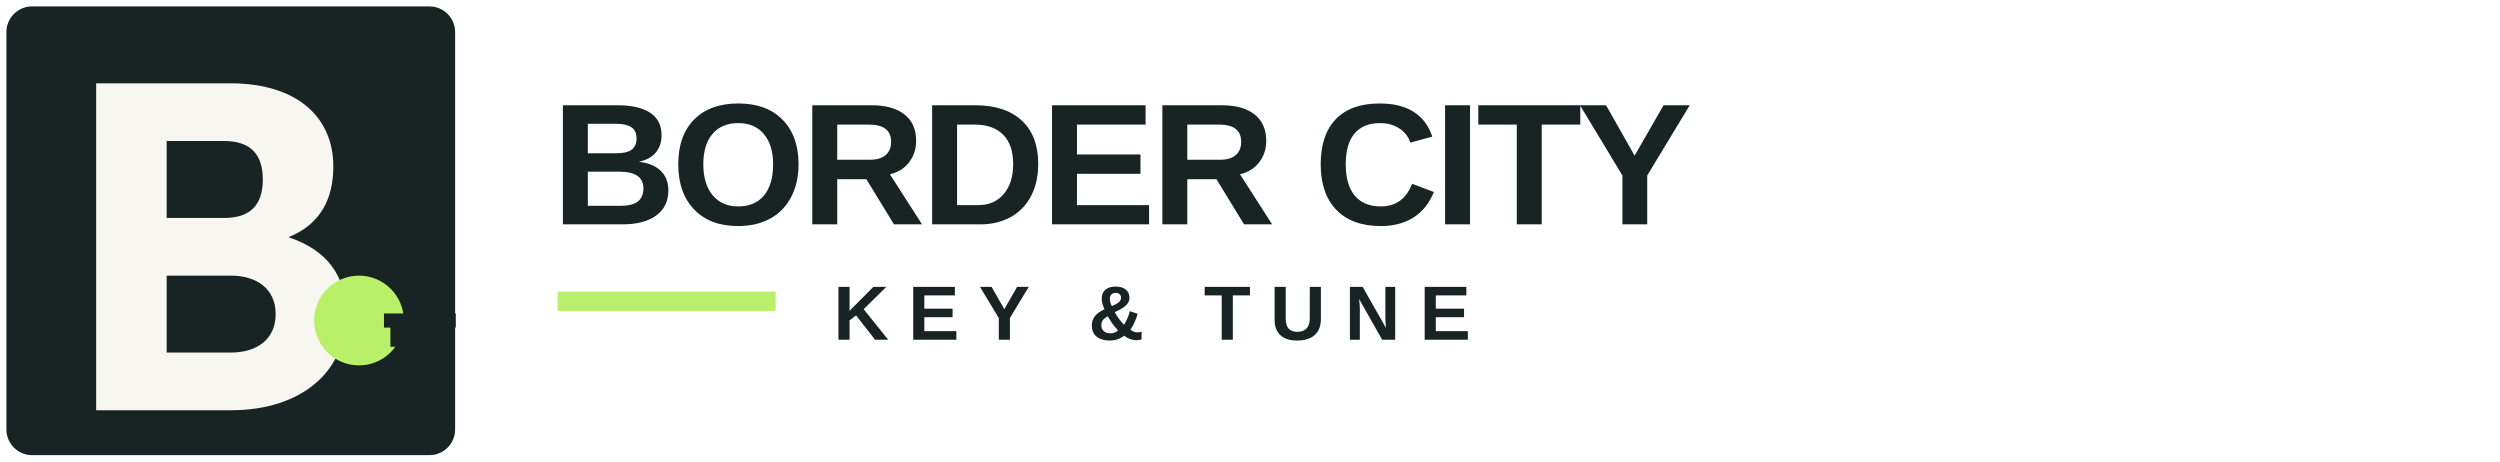
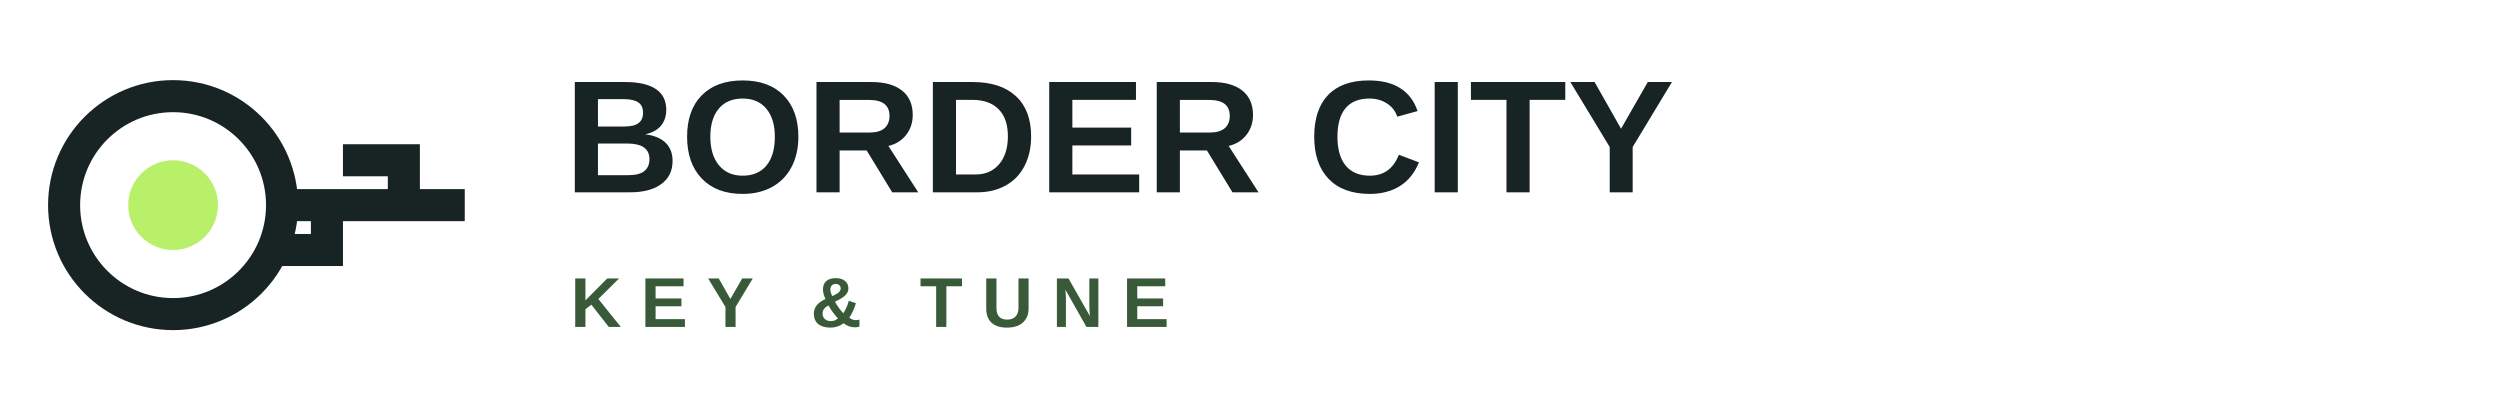
- <svg xmlns="http://www.w3.org/2000/svg" viewBox="0 0 390 72" role="img" aria-labelledby="title desc">
-   <g aria-hidden="true">
-     <rect x="1" y="1" width="70" height="70" rx="4" fill="#182324" />
-     <path d="M15 13h21c10 0 16 5 16 13 0 5-2 9-7 11 6 2 9 6 9 12 0 9-7 15-18 15H15V13zm11 9v12h9c4 0 6-2 6-6s-2-6-6-6h-9zm0 21v12h10c4 0 7-2 7-6s-3-6-7-6H26z" fill="#f7f6f1" />
-     <circle cx="56" cy="50" r="7" fill="#b9f06a" />
-     <path d="M61 50h9m-4 0v4m-4-4v3" fill="none" stroke="#182324" stroke-width="2.2" stroke-linecap="square" />
-     <text x="86" y="35" fill="#182324" font-family="Arial,Helvetica,sans-serif" font-size="27" font-weight="800" letter-spacing="-.8">BORDER CITY</text>
-     <path d="M87 47h34" stroke="#b9f06a" stroke-width="3" />
-     <text x="130" y="53" fill="#182324" font-family="Arial,Helvetica,sans-serif" font-size="12" font-weight="700" letter-spacing="3">KEY &amp; TUNE</text>
+ <svg xmlns="http://www.w3.org/2000/svg" viewBox="0 0 390 64" role="img" aria-labelledby="title desc">
+   <g fill="none" stroke-linecap="square" stroke-linejoin="miter">
+     <circle cx="27" cy="32" r="17" stroke="#182324" stroke-width="5" />
+     <circle cx="27" cy="32" r="7" fill="#b9f06a" stroke="none" />
+     <path d="M44 32h26m-7 0v-7h-7m-5 7v7h-6" stroke="#182324" stroke-width="5" />
  </g>
+   <text x="88" y="30" fill="#182324" font-family="Arial,Helvetica,sans-serif" font-size="25" font-weight="700" letter-spacing=".1">BORDER CITY</text>
+   <text x="89" y="51" fill="#395a39" font-family="Arial,Helvetica,sans-serif" font-size="11" font-weight="700" letter-spacing="3">KEY &amp; TUNE</text>
</svg>
